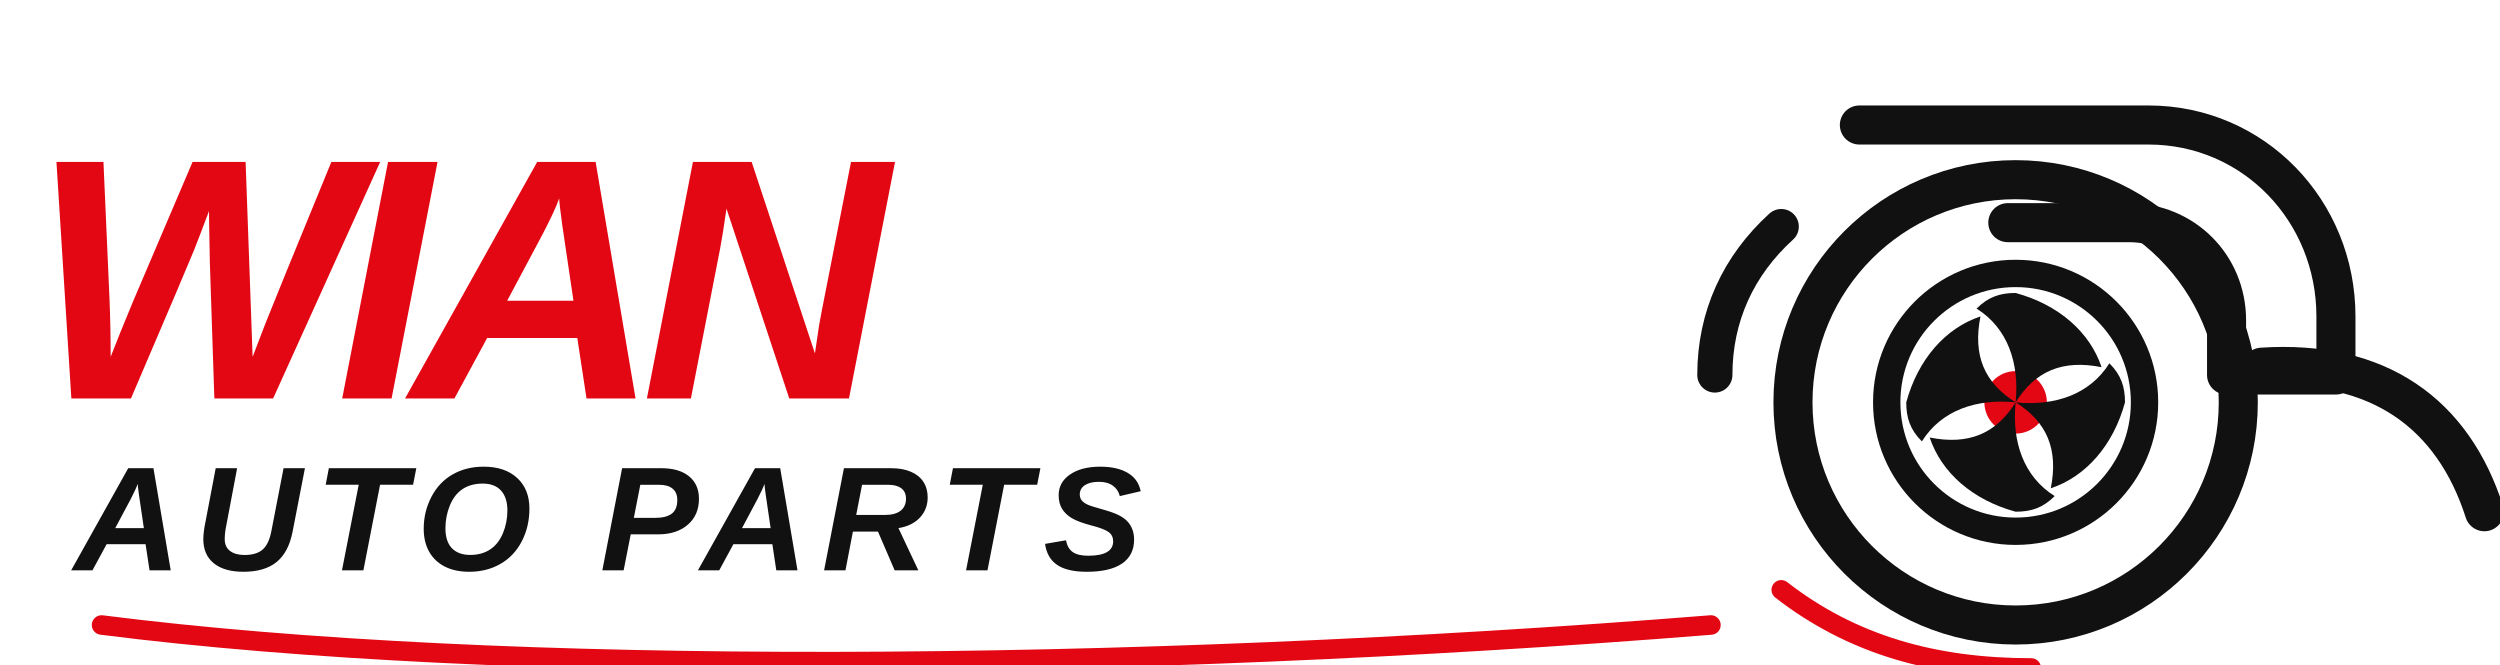
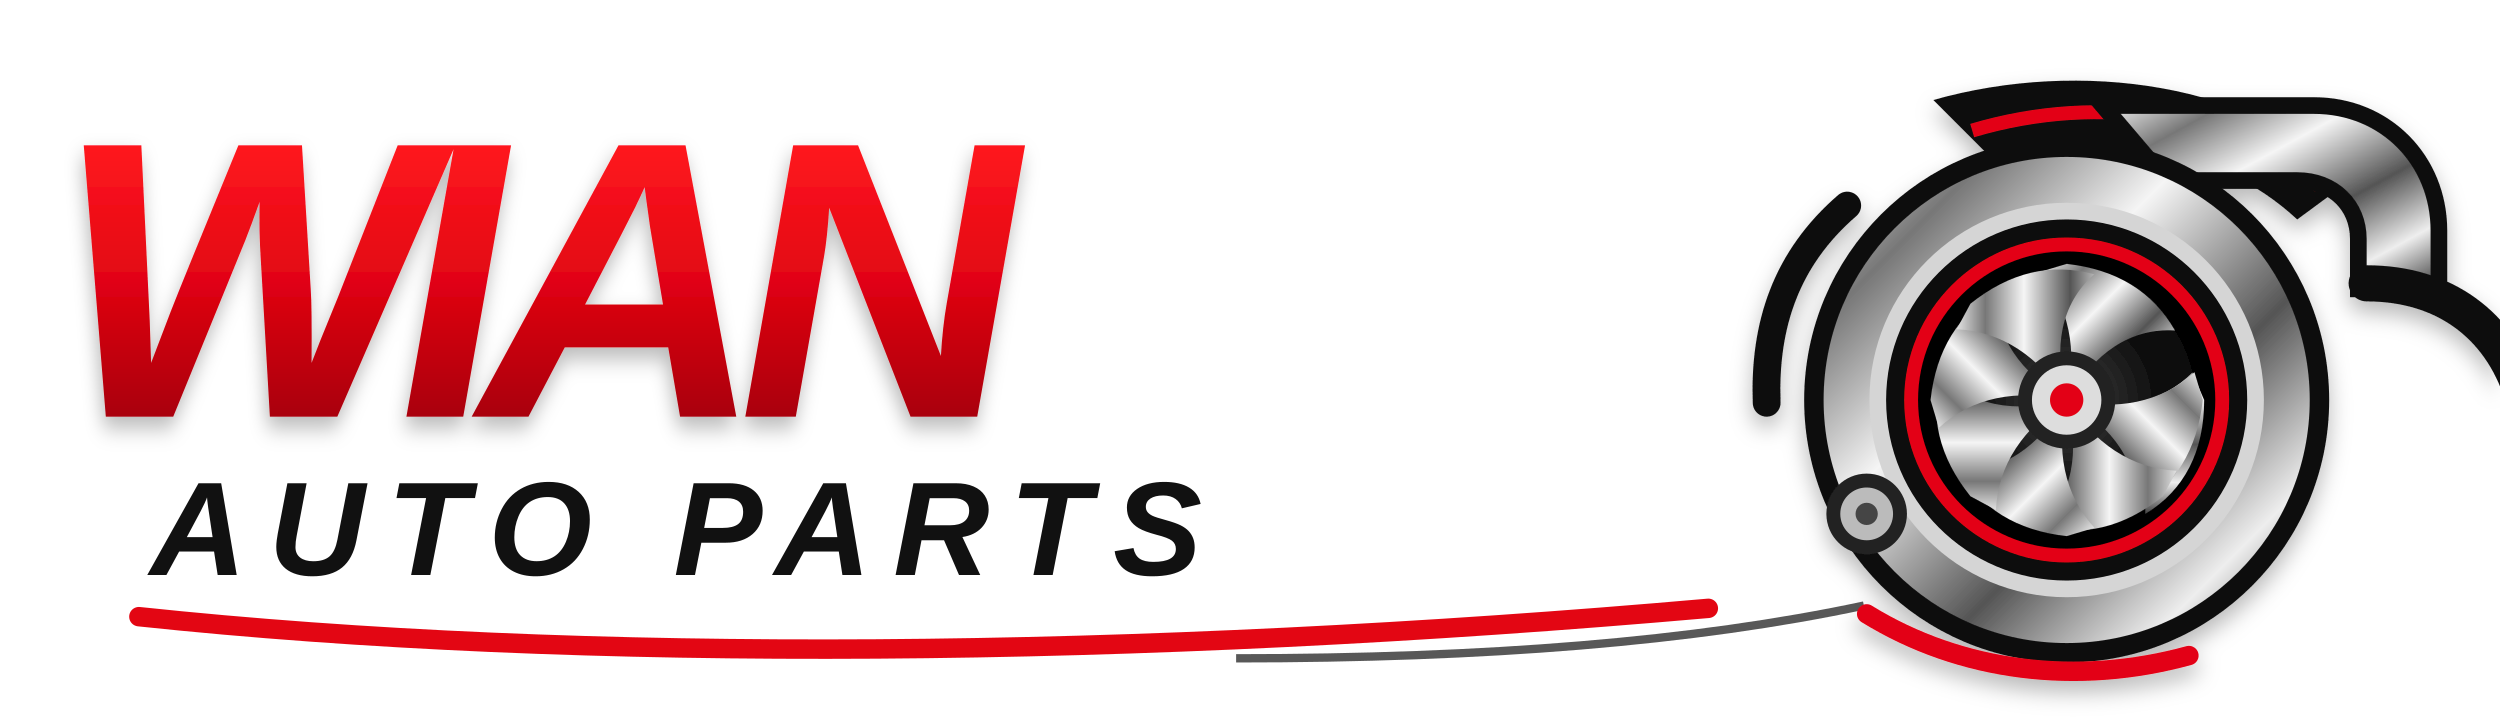
- <svg xmlns="http://www.w3.org/2000/svg" viewBox="0 0 640 170" role="img" aria-labelledby="title desc">
-   <g fill="none" fill-rule="evenodd">
-     <g transform="translate(8 18)">
-       <text x="0" y="84" font-family="Calibri, Arial, sans-serif" font-size="88" font-weight="800" font-style="italic" letter-spacing="-5" fill="#e30613">WIAN</text>
-       <text x="11" y="128" font-family="Calibri, Arial, sans-serif" font-size="38" font-weight="700" font-style="italic" letter-spacing="3.4" fill="#111111">AUTO PARTS</text>
-       <path d="M18 142 C120 155 280 154 430 142" stroke="#e30613" stroke-width="5" stroke-linecap="round" />
+ <svg xmlns="http://www.w3.org/2000/svg" viewBox="0 0 900 260" role="img" aria-labelledby="title desc">
+   <defs>
+     <linearGradient id="red" x1="0" y1="0" x2="0" y2="1">
+       <stop offset="0" stop-color="#ff171f" />
+       <stop offset=".48" stop-color="#e30613" />
+       <stop offset="1" stop-color="#a90009" />
+     </linearGradient>
+     <linearGradient id="metal" x1="0" y1="0" x2="1" y2="1">
+       <stop offset="0" stop-color="#f8f8f8" />
+       <stop offset=".18" stop-color="#777" />
+       <stop offset=".38" stop-color="#f5f5f5" />
+       <stop offset=".62" stop-color="#555" />
+       <stop offset=".82" stop-color="#eee" />
+       <stop offset="1" stop-color="#333" />
+     </linearGradient>
+     <radialGradient id="dark">
+       <stop offset="0" stop-color="#444" />
+       <stop offset=".55" stop-color="#111" />
+       <stop offset="1" stop-color="#000" />
+     </radialGradient>
+     <filter id="shadow" x="-20%" y="-20%" width="140%" height="140%">
+       <feDropShadow dx="0" dy="4" stdDeviation="4" flood-opacity=".28" />
+     </filter>
+   </defs>
+   <g transform="translate(20 24)">
+     <g transform="skewX(-10)" filter="url(#shadow)">
+       <text x="15" y="126" font-family="Calibri,Arial,sans-serif" font-size="142" font-weight="900" letter-spacing="-10" fill="url(#red)">WIAN</text>
    </g>
-     <g transform="translate(438 14)">
-       <path d="M38 18 H112 C139 18 160 40 160 67 V82 H132 V68 C132 54 121 43 107 43 H76" stroke="#111111" stroke-width="10" stroke-linecap="round" stroke-linejoin="round" />
-       <path d="M141 80 C171 78 190 92 198 117" stroke="#111111" stroke-width="10" stroke-linecap="round" />
-       <circle cx="78" cy="89" r="57" stroke="#111111" stroke-width="10" />
-       <circle cx="78" cy="89" r="33" stroke="#111111" stroke-width="7" />
-       <circle cx="78" cy="89" r="8" fill="#e30613" />
-       <g fill="#111111" transform="translate(78 89)">
-         <path d="M0-28 C11-25 19-18 22-9 C12-11 5-8 0 0 C1-10-2-19-10-24 C-7-27-4-28 0-28Z" />
-         <path d="M28 0 C25 11 18 19 9 22 C11 12 8 5 0 0 C10 1 19-2 24-10 C27-7 28-4 28 0Z" />
-         <path d="M0 28 C-11 25-19 18-22 9 C-12 11-5 8 0 0 C-1 10 2 19 10 24 C7 27 4 28 0 28Z" />
-         <path d="M-28 0 C-25-11-18-19-9-22 C-11-12-8-5 0 0 C-10-1-19 2-24 10 C-27 7-28 4-28 0Z" />
-       </g>
-       <path d="M18 44 C7 54 1 67 1 82" stroke="#111111" stroke-width="9" stroke-linecap="round" />
-       <path d="M18 137 C36 151 57 157 82 157" stroke="#e30613" stroke-width="5" stroke-linecap="round" />
+     <text x="34" y="183" font-family="Calibri,Arial,sans-serif" font-size="48" font-weight="800" font-style="italic" letter-spacing="8" fill="#111">AUTO PARTS</text>
+     <path d="M30 198 C190 215 390 213 595 195" fill="none" stroke="#e30613" stroke-width="7" stroke-linecap="round" />
+     <path d="M425 213 C515 213 590 207 651 194" fill="none" stroke="#111" stroke-width="3" opacity=".7" />
+   </g>
+   <g transform="translate(628 18)" filter="url(#shadow)">
+     <path d="M68 18 C121 3 184 12 218 47 L199 61 C170 34 128 29 89 39Z" fill="#111" />
+     <path d="M82 29 C129 15 177 24 207 49" fill="none" stroke="#e30613" stroke-width="5" />
+     <path d="M129 20 H205 C231 20 250 40 250 65 V86 H221 V68 C221 56 212 47 199 47 H152Z" fill="url(#metal)" stroke="#111" stroke-width="6" />
+     <path d="M224 84 C252 84 272 99 280 124" fill="none" stroke="#111" stroke-width="13" stroke-linecap="round" />
+     <circle cx="116" cy="126" r="91" fill="url(#metal)" stroke="#111" stroke-width="7" />
+     <circle cx="116" cy="126" r="68" fill="#0b0b0b" stroke="#d5d5d5" stroke-width="6" />
+     <circle cx="116" cy="126" r="56" fill="url(#dark)" stroke="#e30613" stroke-width="5" />
+     <g transform="translate(116 126)" fill="url(#metal)">
+       <path d="M0-49 C18-47 31-39 39-25 C23-26 10-17 0 0 C4-18 1-34-10-46Z" />
+       <path d="M35-35 C48-22 53-7 49 9 C38-3 22-6 0 0 C16-10 25-23 25-39Z" transform="rotate(45)" />
+       <path d="M0-49 C18-47 31-39 39-25 C23-26 10-17 0 0 C4-18 1-34-10-46Z" transform="rotate(90)" />
+       <path d="M0-49 C18-47 31-39 39-25 C23-26 10-17 0 0 C4-18 1-34-10-46Z" transform="rotate(135)" />
+       <path d="M0-49 C18-47 31-39 39-25 C23-26 10-17 0 0 C4-18 1-34-10-46Z" transform="rotate(180)" />
+       <path d="M0-49 C18-47 31-39 39-25 C23-26 10-17 0 0 C4-18 1-34-10-46Z" transform="rotate(225)" />
+       <path d="M0-49 C18-47 31-39 39-25 C23-26 10-17 0 0 C4-18 1-34-10-46Z" transform="rotate(270)" />
+       <path d="M0-49 C18-47 31-39 39-25 C23-26 10-17 0 0 C4-18 1-34-10-46Z" transform="rotate(315)" />
    </g>
+     <circle cx="116" cy="126" r="15" fill="#ddd" stroke="#222" stroke-width="5" />
+     <circle cx="116" cy="126" r="6" fill="#e30613" />
+     <circle cx="44" cy="167" r="12" fill="#bbb" stroke="#222" stroke-width="5" />
+     <circle cx="44" cy="167" r="4" fill="#444" />
+     <path d="M37 56 C15 75 7 99 8 127" fill="none" stroke="#111" stroke-width="10" stroke-linecap="round" />
+     <path d="M44 203 C78 224 120 229 160 218" fill="none" stroke="#e30613" stroke-width="7" stroke-linecap="round" />
  </g>
</svg>
